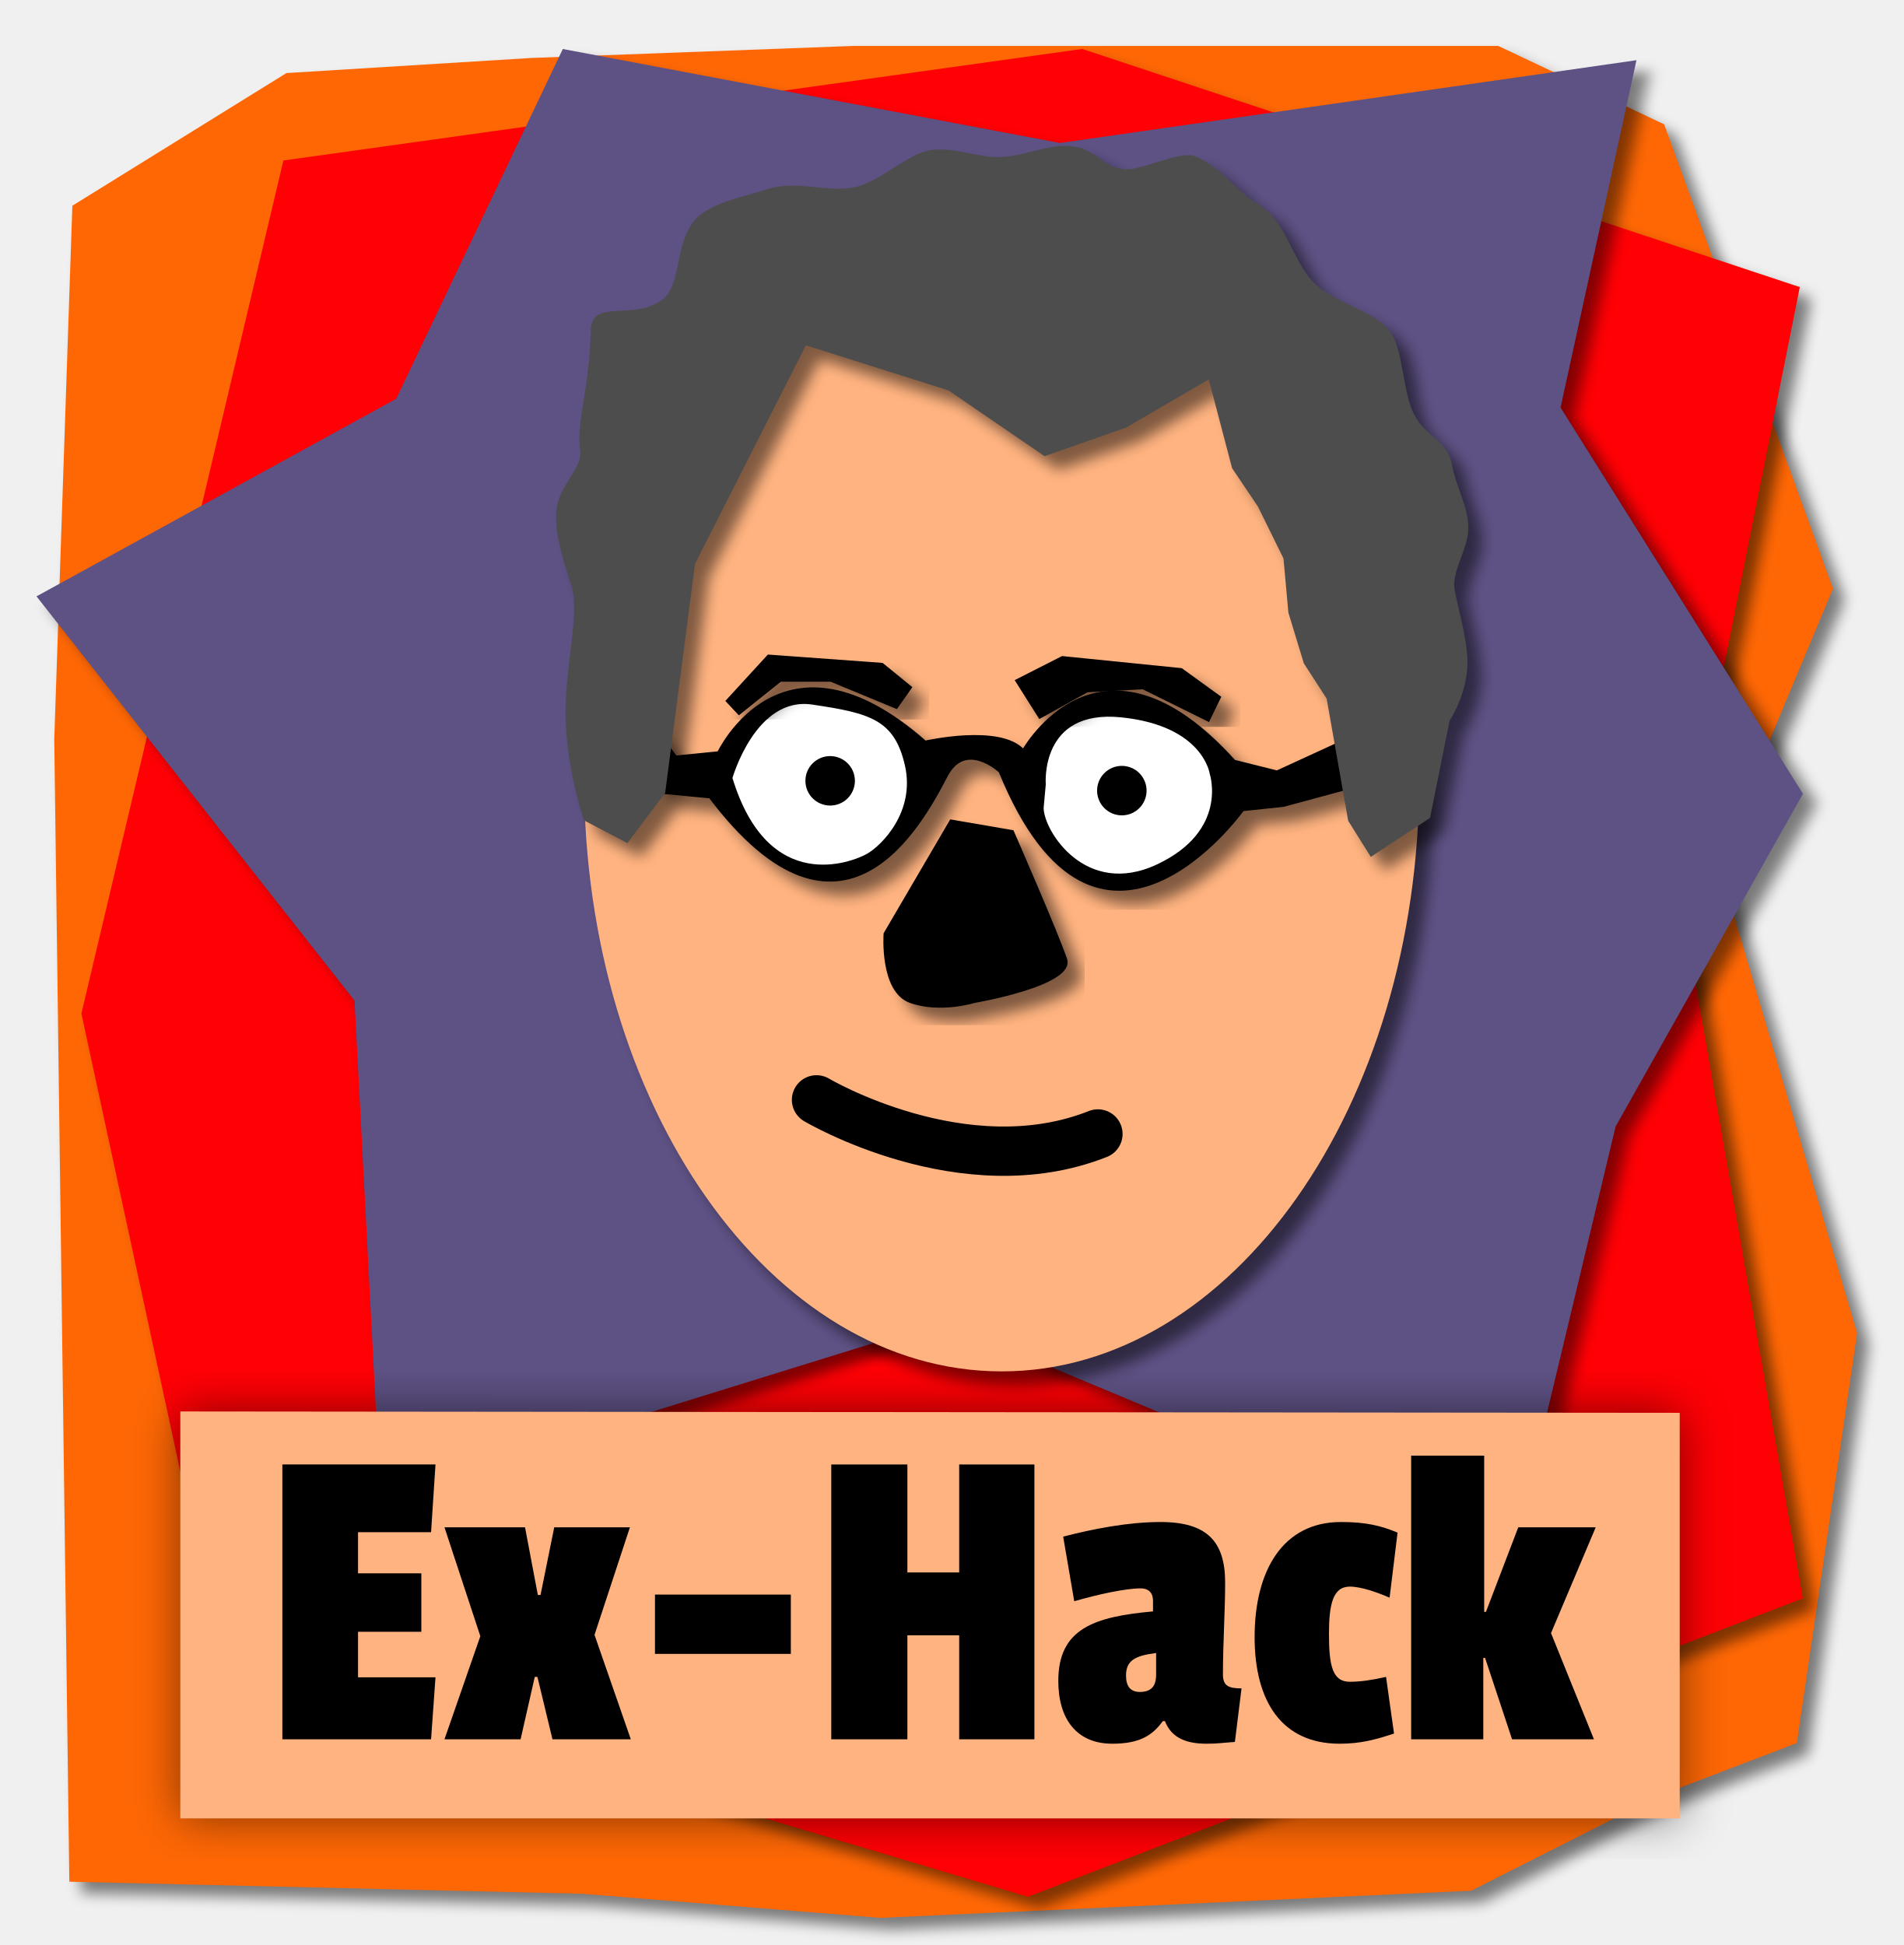
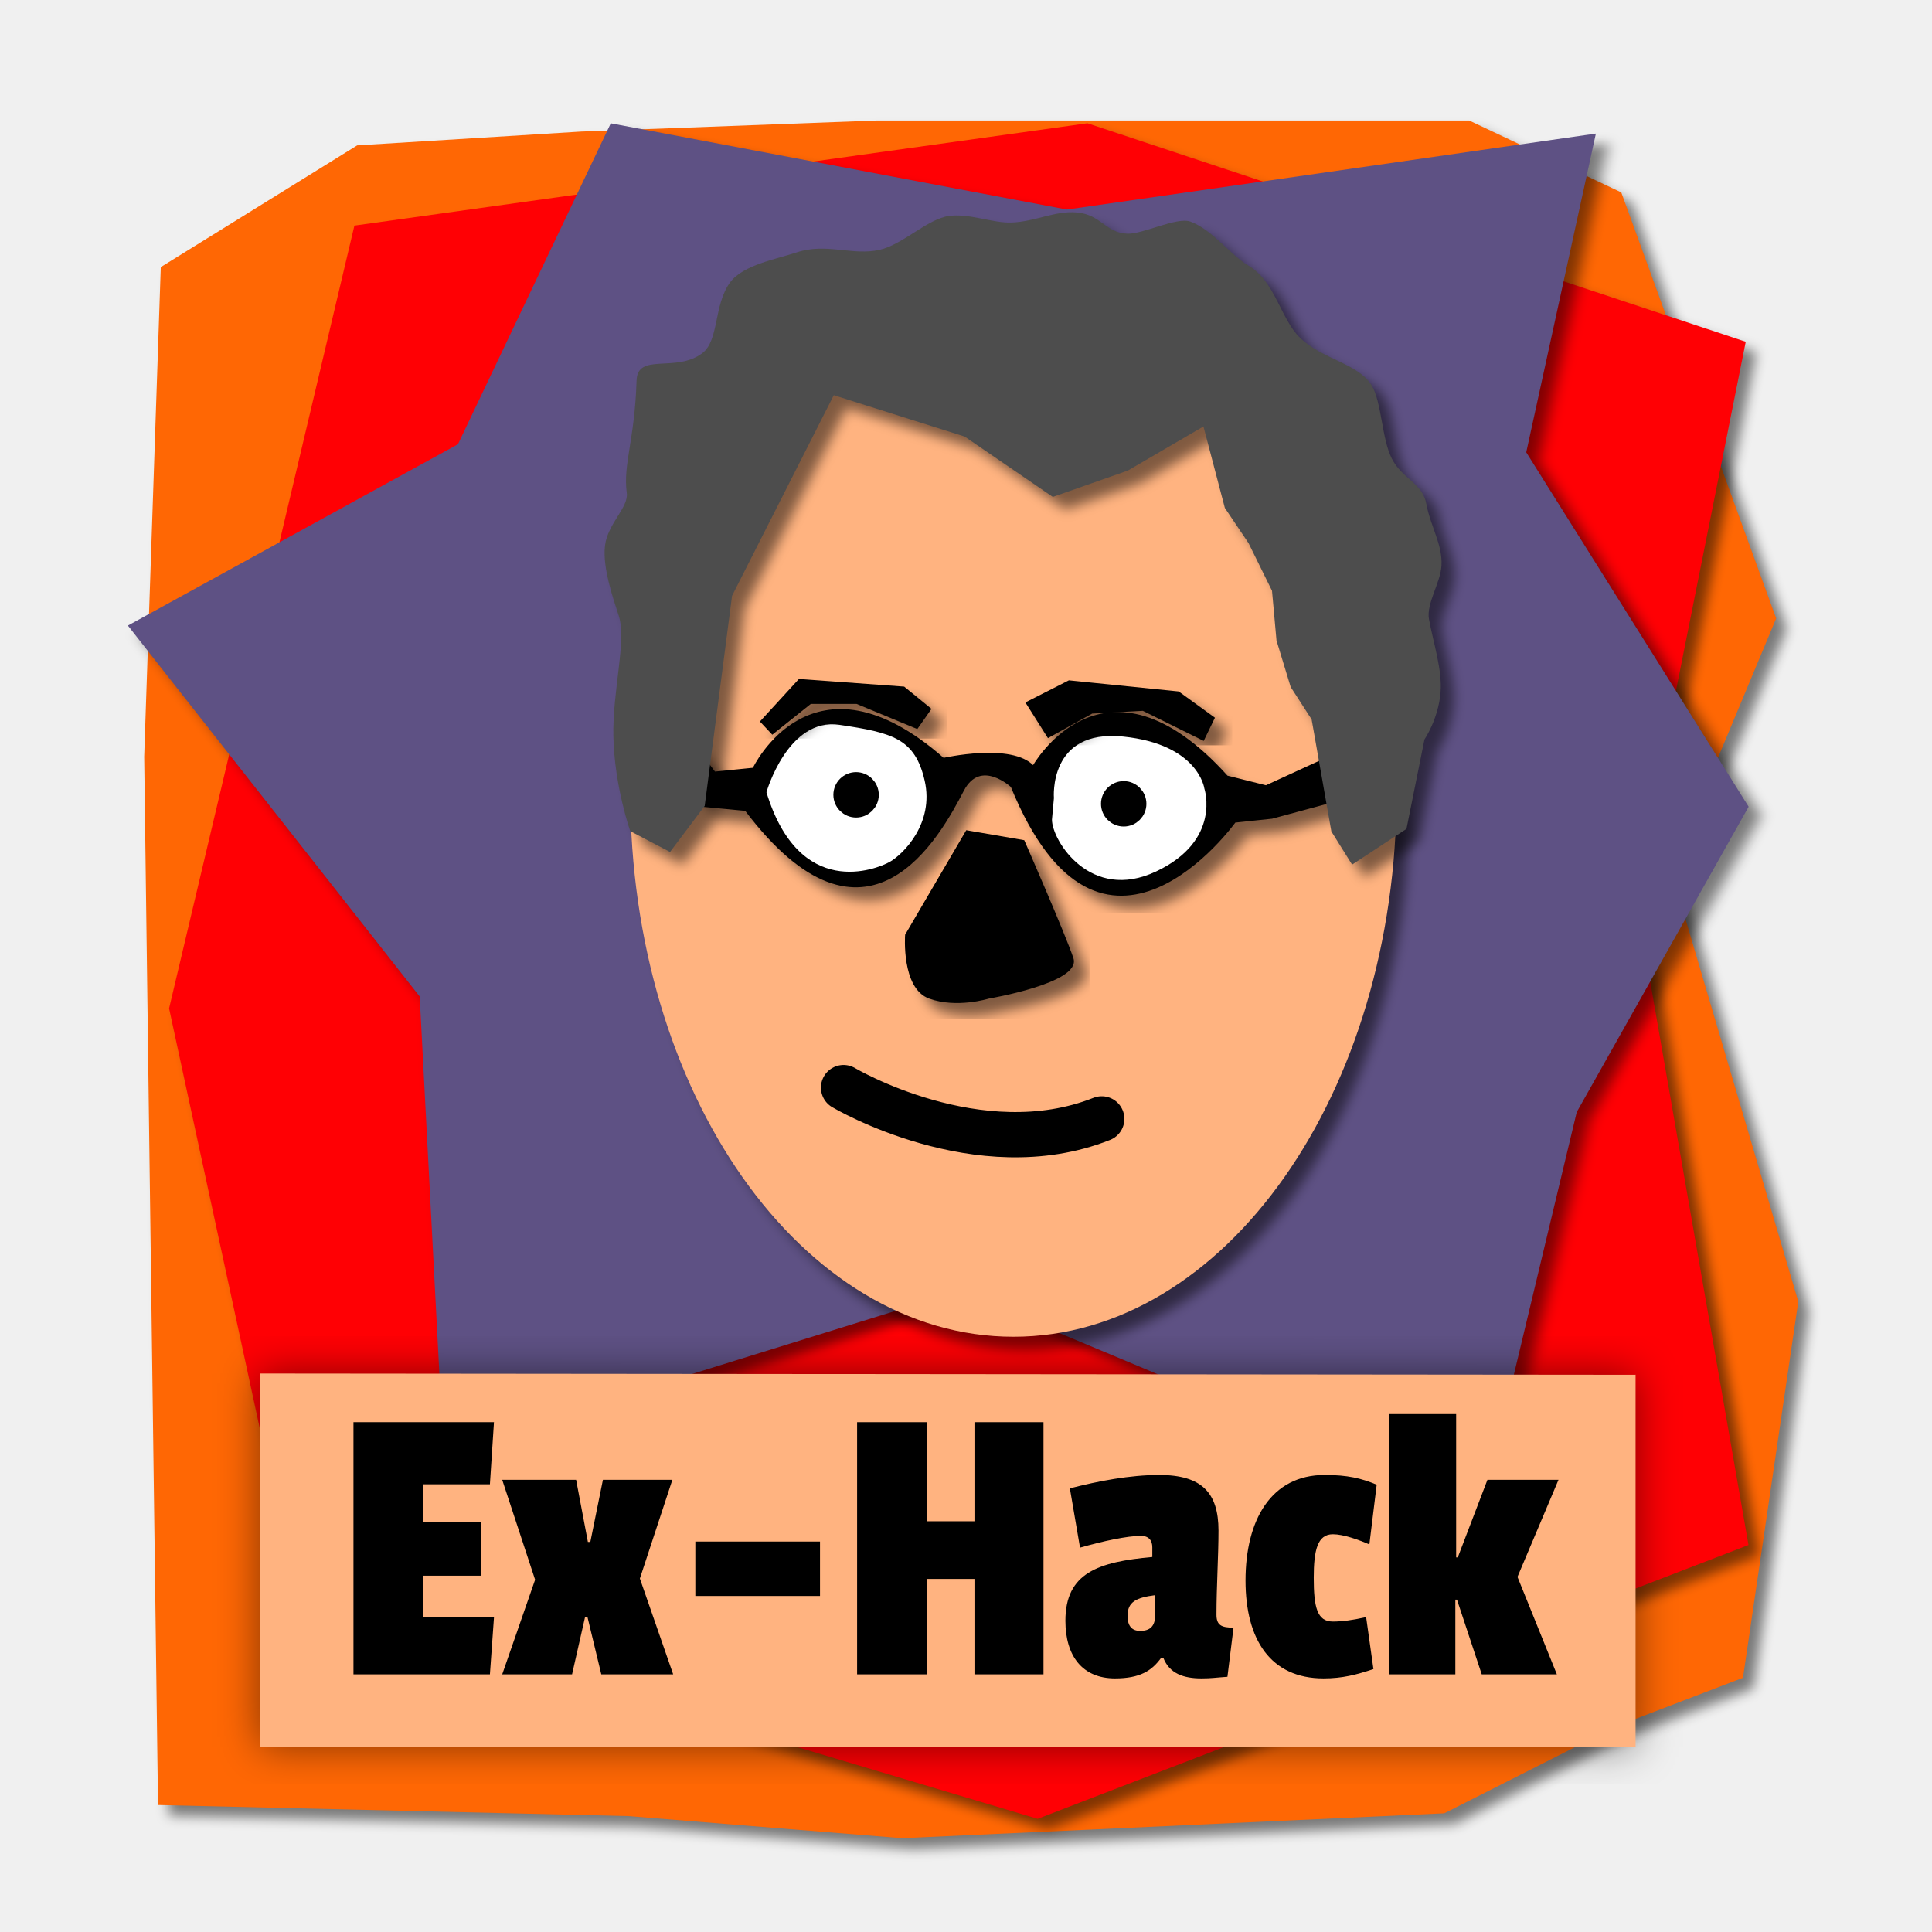
- <svg xmlns="http://www.w3.org/2000/svg" xmlns:ns1="http://www.openswatchbook.org/uri/2009/osb" viewBox="0 0 825.892 843.872" height="843.872" width="825.892" id="svg4572" version="1.1">
+ <svg xmlns="http://www.w3.org/2000/svg" xmlns:ns1="http://www.openswatchbook.org/uri/2009/osb" viewBox="0 0 300 300" height="300" width="300" id="svg4572" version="1.1">
  <defs id="defs4576">
    <linearGradient ns1:paint="solid" id="linearGradient6079">
      <stop id="stop6077" offset="0" style="stop-color:#000000;stop-opacity:1;" />
    </linearGradient>
    <filter id="filter6093" style="color-interpolation-filters:sRGB">
      <feFlood id="feFlood6083" result="flood" flood-color="rgb(0,0,0)" flood-opacity="0.498" />
      <feComposite id="feComposite6085" result="composite1" operator="in" in2="SourceGraphic" in="flood" />
      <feGaussianBlur id="feGaussianBlur6087" result="blur" stdDeviation="3" in="composite1" />
      <feOffset id="feOffset6089" result="offset" dy="6" dx="6" />
      <feComposite id="feComposite6091" result="composite2" operator="over" in2="offset" in="SourceGraphic" />
    </filter>
    <filter id="filter6153" style="color-interpolation-filters:sRGB">
      <feFlood id="feFlood6143" result="flood" flood-color="rgb(0,0,0)" flood-opacity="0.498" />
      <feComposite id="feComposite6145" result="composite1" operator="in" in2="SourceGraphic" in="flood" />
      <feGaussianBlur id="feGaussianBlur6147" result="blur" stdDeviation="3" in="composite1" />
      <feOffset id="feOffset6149" result="offset" dy="6" dx="6" />
      <feComposite id="feComposite6151" result="composite2" operator="over" in2="offset" in="SourceGraphic" />
    </filter>
    <filter id="filter6169" style="color-interpolation-filters:sRGB">
      <feFlood id="feFlood6159" result="flood" flood-color="rgb(0,0,0)" flood-opacity="0.498" />
      <feComposite id="feComposite6161" result="composite1" operator="in" in2="SourceGraphic" in="flood" />
      <feGaussianBlur id="feGaussianBlur6163" result="blur" stdDeviation="3" in="composite1" />
      <feOffset id="feOffset6165" result="offset" dy="6" dx="6" />
      <feComposite id="feComposite6167" result="composite2" operator="over" in2="offset" in="SourceGraphic" />
    </filter>
    <filter id="filter6181" style="color-interpolation-filters:sRGB">
      <feFlood id="feFlood6171" result="flood" flood-color="rgb(0,0,0)" flood-opacity="0.498" />
      <feComposite id="feComposite6173" result="composite1" operator="in" in2="SourceGraphic" in="flood" />
      <feGaussianBlur id="feGaussianBlur6175" result="blur" stdDeviation="3" in="composite1" />
      <feOffset id="feOffset6177" result="offset" dy="6" dx="6" />
      <feComposite id="feComposite6179" result="composite2" operator="over" in2="offset" in="SourceGraphic" />
    </filter>
    <filter id="filter6317" style="color-interpolation-filters:sRGB">
      <feFlood id="feFlood6307" result="flood" flood-color="rgb(0,0,0)" flood-opacity="0.498" />
      <feComposite id="feComposite6309" result="composite1" operator="in" in2="SourceGraphic" in="flood" />
      <feGaussianBlur id="feGaussianBlur6311" result="blur" stdDeviation="3" in="composite1" />
      <feOffset id="feOffset6313" result="offset" dy="6" dx="6" />
      <feComposite id="feComposite6315" result="composite2" operator="over" in2="offset" in="SourceGraphic" />
    </filter>
    <filter id="filter6353" style="color-interpolation-filters:sRGB">
      <feFlood id="feFlood6343" result="flood" flood-color="rgb(0,0,0)" flood-opacity="0.498" />
      <feComposite id="feComposite6345" result="composite1" operator="in" in2="SourceGraphic" in="flood" />
      <feGaussianBlur id="feGaussianBlur6347" result="blur" stdDeviation="3" in="composite1" />
      <feOffset id="feOffset6349" result="offset" dy="6" dx="6" />
      <feComposite id="feComposite6351" result="composite2" operator="over" in2="offset" in="SourceGraphic" />
    </filter>
    <filter id="filter999" style="color-interpolation-filters:sRGB">
      <feFlood id="feFlood989" result="flood" flood-color="rgb(0,0,0)" flood-opacity="0.498" />
      <feComposite id="feComposite991" result="composite1" operator="in" in2="SourceGraphic" in="flood" />
      <feGaussianBlur id="feGaussianBlur993" result="blur" stdDeviation="10" in="composite1" />
      <feOffset id="feOffset995" result="offset" dy="0" dx="0" />
      <feComposite id="feComposite997" result="composite2" operator="over" in2="offset" in="SourceGraphic" />
    </filter>
    <filter id="filter1080" style="color-interpolation-filters:sRGB">
      <feFlood id="feFlood1070" result="flood" flood-color="rgb(0,0,0)" flood-opacity="0.498" />
      <feComposite id="feComposite1072" result="composite1" operator="in" in2="SourceGraphic" in="flood" />
      <feGaussianBlur id="feGaussianBlur1074" result="blur" stdDeviation="10" in="composite1" />
      <feOffset id="feOffset1076" result="offset" dy="0" dx="0" />
      <feComposite id="feComposite1078" result="composite2" operator="over" in2="offset" in="SourceGraphic" />
    </filter>
    <filter id="filter1204" style="color-interpolation-filters:sRGB">
      <feFlood id="feFlood1194" result="flood" flood-color="rgb(0,0,0)" flood-opacity="0.498" />
      <feComposite id="feComposite1196" result="composite1" operator="in" in2="SourceGraphic" in="flood" />
      <feGaussianBlur id="feGaussianBlur1198" result="blur" stdDeviation="10" in="composite1" />
      <feOffset id="feOffset1200" result="offset" dy="0" dx="0" />
      <feComposite id="feComposite1202" result="composite2" operator="over" in2="offset" in="SourceGraphic" />
    </filter>
    <filter id="filter1220" style="color-interpolation-filters:sRGB">
      <feFlood id="feFlood1210" result="flood" flood-color="rgb(0,0,0)" flood-opacity="0.498" />
      <feComposite id="feComposite1212" result="composite1" operator="in" in2="SourceGraphic" in="flood" />
      <feGaussianBlur id="feGaussianBlur1214" result="blur" stdDeviation="10" in="composite1" />
      <feOffset id="feOffset1216" result="offset" dy="0" dx="0" />
      <feComposite id="feComposite1218" result="composite2" operator="over" in2="offset" in="SourceGraphic" />
    </filter>
    <filter id="filter1232" style="color-interpolation-filters:sRGB">
      <feFlood id="feFlood1222" result="flood" flood-color="rgb(0,0,0)" flood-opacity="0.498" />
      <feComposite id="feComposite1224" result="composite1" operator="in" in2="SourceGraphic" in="flood" />
      <feGaussianBlur id="feGaussianBlur1226" result="blur" stdDeviation="3" in="composite1" />
      <feOffset id="feOffset1228" result="offset" dy="5" dx="5" />
      <feComposite id="feComposite1230" result="composite2" operator="over" in2="offset" in="SourceGraphic" />
    </filter>
-     <filter id="filter1251" style="color-interpolation-filters:sRGB;">
+     <filter id="filter1251" style="color-interpolation-filters:sRGB">
      <feFlood id="feFlood1241" result="flood" flood-color="rgb(0,0,0)" flood-opacity="0.498" />
      <feComposite id="feComposite1243" result="composite1" operator="in" in2="SourceGraphic" in="flood" />
      <feGaussianBlur id="feGaussianBlur1245" result="blur" stdDeviation="3" in="composite1" />
      <feOffset id="feOffset1247" result="offset" dy="5" dx="5" />
      <feComposite id="feComposite1249" result="composite2" operator="over" in2="offset" in="SourceGraphic" />
    </filter>
-     <filter id="filter1263" style="color-interpolation-filters:sRGB;">
+     <filter id="filter1263" style="color-interpolation-filters:sRGB">
      <feFlood id="feFlood1253" result="flood" flood-color="rgb(0,0,0)" flood-opacity="0.498" />
      <feComposite id="feComposite1255" result="composite1" operator="in" in2="SourceGraphic" in="flood" />
      <feGaussianBlur id="feGaussianBlur1257" result="blur" stdDeviation="3" in="composite1" />
      <feOffset id="feOffset1259" result="offset" dy="5" dx="5" />
      <feComposite id="feComposite1261" result="composite2" operator="over" in2="offset" in="SourceGraphic" />
    </filter>
  </defs>
-   <path id="path1236" d="m 31.388,89.251 -7.847,231.487 6.539,495.669 222.332,5.231 129.476,10.463 256.336,-11.771 81.391,-41.178 59.855,-22.906 26.157,-177.866 L 745.466,374.359 795.164,255.346 721.925,53.939 649.994,19.936 l -279.877,-5e-6 -139.938,5.231 -105.935,6.539 z" style="fill:#ff6704;fill-opacity:1;fill-rule:evenodd;stroke:none;stroke-width:1px;stroke-linecap:butt;stroke-linejoin:miter;stroke-opacity:1;filter:url(#filter1263)" />
-   <path id="path1234" d="M 122.936,69.633 35.312,439.751 95.472,718.319 445.972,822.946 782.085,693.471 728.464,386.129 780.777,124.562 469.513,21.244 Z" style="fill:#ff0004;fill-opacity:1;fill-rule:evenodd;stroke:none;stroke-width:1px;stroke-linecap:butt;stroke-linejoin:miter;stroke-opacity:1;filter:url(#filter1251)" />
-   <path transform="matrix(1.141168,0,0,0.8579336,-27.44407,25.08294)" id="path1208" d="M 174.67,172.426 37.927,272.348 158.823,476.778 168.656,727.305 382.361,639.141 598.747,759.699 638.223,540.454 709.439,372.202 617.298,176.876 646.152,1.21 426.974,43.077 237.999,-4.455 Z" style="fill:#5e5184;fill-opacity:1;fill-rule:evenodd;stroke:none;stroke-width:1px;stroke-linecap:butt;stroke-linejoin:miter;stroke-opacity:1;filter:url(#filter1232)" />
-   <g transform="translate(66.96057,-26.15671)" id="g903">
-     <path style="fill:#ffb380;fill-opacity:1;fill-rule:evenodd;stroke:none;stroke-width:1.038px;stroke-linecap:butt;stroke-linejoin:miter;stroke-opacity:1;filter:url(#filter999)" d="M 11.267,638.541 V 815.099 H 661.726 V 639.148 Z" id="path895" />
-     <g id="text891" style="font-style:normal;font-variant:normal;font-weight:normal;font-stretch:normal;font-size:96px;line-height:125%;font-family:Monaco;-inkscape-font-specification:Monaco;letter-spacing:0px;word-spacing:0px;fill:#000000;fill-opacity:1;stroke:none;stroke-width:1px;stroke-linecap:butt;stroke-linejoin:miter;stroke-opacity:1" aria-label="Ex-Hack">
+   <path transform="matrix(0.3284149,0,0,0.3284149,107.5943,120.9246)" id="path1236" d="m -251.594,-241.922 -7.847,231.487 6.539,495.669 222.332,5.231 129.476,10.463 256.336,-11.771 81.391,-41.178 59.855,-22.906 26.157,-177.866 -60.16,-204.022 49.698,-119.013 -73.239,-201.407 -71.931,-34.004 -279.877,-10e-6 -139.938,5.231 -105.935,6.539 z" style="fill:#ff6704;fill-opacity:1;fill-rule:evenodd;stroke:none;stroke-width:1px;stroke-linecap:butt;stroke-linejoin:miter;stroke-opacity:1;filter:url(#filter1263)" />
+   <path transform="matrix(0.3284149,0,0,0.3284149,107.5943,120.9246)" id="path1234" d="M -160.046,-261.539 -247.671,108.578 -187.51,387.147 162.989,491.774 499.103,362.298 445.482,54.957 497.795,-206.61 186.53,-309.929 Z" style="fill:#ff0004;fill-opacity:1;fill-rule:evenodd;stroke:none;stroke-width:1px;stroke-linecap:butt;stroke-linejoin:miter;stroke-opacity:1;filter:url(#filter1251)" />
+   <path transform="matrix(0.3747766,0,0,0.2817582,5.645631,20.40025)" id="path1208" d="M 174.67,172.426 37.927,272.348 158.823,476.778 168.656,727.305 382.361,639.141 598.747,759.699 638.223,540.454 709.439,372.202 617.298,176.876 646.152,1.21 426.974,43.077 237.999,-4.455 Z" style="fill:#5e5184;fill-opacity:1;fill-rule:evenodd;stroke:none;stroke-width:1px;stroke-linecap:butt;stroke-linejoin:miter;stroke-opacity:1;filter:url(#filter1232)" />
+   <g transform="translate(66.96057,-570.0284)" id="g903">
+     <path transform="matrix(0.3284149,0,0,0.3284149,62.62458,503.7472)" style="fill:#ffb380;fill-opacity:1;fill-rule:evenodd;stroke:none;stroke-width:1.038px;stroke-linecap:butt;stroke-linejoin:miter;stroke-opacity:1;filter:url(#filter999)" d="M -271.715,851.24 V 1027.798 H 378.744 V 851.847 Z" id="path895" />
+     <g transform="matrix(0.3284149,0,0,0.3284149,-30.31105,573.6007)" id="text891" style="font-style:normal;font-variant:normal;font-weight:normal;font-stretch:normal;font-size:96px;line-height:125%;font-family:Monaco;-inkscape-font-specification:Monaco;letter-spacing:0px;word-spacing:0px;fill:#000000;fill-opacity:1;stroke:none;stroke-width:1px;stroke-linecap:butt;stroke-linejoin:miter;stroke-opacity:1" aria-label="Ex-Hack">
      <path id="path1265" style="font-style:normal;font-variant:normal;font-weight:normal;font-stretch:normal;font-size:192px;font-family:Passion;-inkscape-font-specification:Passion" d="m 120.042,780.778 1.92,-26.88 H 88.362 v -19.776 h 27.456 v -25.344 H 88.362 v -17.856 h 31.68 l 1.92,-29.376 H 55.53 v 119.232 z" />
      <path id="path1267" style="font-style:normal;font-variant:normal;font-weight:normal;font-stretch:normal;font-size:192px;font-family:Passion;-inkscape-font-specification:Passion" d="m 206.691,780.778 -15.744,-45.312 15.36,-46.656 h -32.832 l -5.952,29.376 h -1.152 l -5.568,-29.376 h -34.944 l 15.552,47.232 -15.552,44.736 h 33.024 l 6.144,-27.072 h 1.152 l 6.528,27.072 z" />
      <path id="path1269" style="font-style:normal;font-variant:normal;font-weight:normal;font-stretch:normal;font-size:192px;font-family:Passion;-inkscape-font-specification:Passion" d="m 276.117,743.722 v -25.728 h -58.944 v 25.728 z" />
      <path id="path1271" style="font-style:normal;font-variant:normal;font-weight:normal;font-stretch:normal;font-size:192px;font-family:Passion;-inkscape-font-specification:Passion" d="m 381.783,780.778 v -119.232 h -32.64 v 46.848 h -22.464 v -46.848 h -33.024 v 119.232 h 33.024 v -45.12 h 22.464 v 45.12 z" />
      <path id="path1273" style="font-style:normal;font-variant:normal;font-weight:normal;font-stretch:normal;font-size:192px;font-family:Passion;-inkscape-font-specification:Passion" d="m 392.145,755.434 c 0,16.704 8.064,27.264 23.424,27.264 11.904,0 17.472,-3.648 21.888,-9.792 h 0.96 c 2.88,7.488 9.6,9.792 18.048,9.792 4.8,0 6.72,-0.384 12.288,-0.768 l 2.88,-23.232 c -5.76,0 -8.064,-1.152 -8.064,-6.144 0,-13.248 0.96,-27.84 0.96,-39.744 0,-17.856 -7.872,-26.304 -28.032,-26.304 -13.824,0 -28.8,2.88 -42.24,6.336 l 4.8,28.032 c 10.752,-3.072 22.272,-5.568 28.8,-5.568 3.84,0 5.376,2.304 5.376,5.376 v 4.608 c -25.536,2.304 -41.088,7.488 -41.088,30.144 z m 35.328,4.8 c -4.032,0 -5.952,-2.496 -5.952,-7.104 0,-6.72 4.224,-8.64 13.056,-9.792 v 9.408 c 0,5.184 -2.304,7.488 -7.104,7.488 z" />
      <path id="path1275" style="font-style:normal;font-variant:normal;font-weight:normal;font-stretch:normal;font-size:192px;font-family:Passion;-inkscape-font-specification:Passion" d="m 509.562,735.082 c 0,-12.864 1.728,-20.544 9.024,-20.544 4.992,0 11.904,2.496 17.28,4.8 l 3.456,-28.224 c -7.296,-3.072 -13.824,-4.608 -24.576,-4.608 -25.344,0 -37.44,21.312 -37.44,49.92 0,28.032 11.904,46.272 36.864,46.272 9.024,0 15.552,-1.728 23.616,-4.416 l -3.456,-24.576 c -5.952,1.344 -10.944,2.112 -15.744,2.112 -7.488,0 -9.024,-6.912 -9.024,-20.736 z" />
      <path id="path1277" style="font-style:normal;font-variant:normal;font-weight:normal;font-stretch:normal;font-size:192px;font-family:Passion;-inkscape-font-specification:Passion" d="m 624.513,780.778 -18.624,-46.08 19.392,-45.888 h -33.6 l -14.016,36.672 h -0.768 v -67.776 h -31.68 v 123.072 h 31.296 v -35.328 h 0.768 l 11.712,35.328 z" />
    </g>
  </g>
-   <g transform="translate(-72.10464,59.8886)" id="g6280">
+   <g transform="matrix(0.3284149,0,0,0.3284149,-9.021569,31.83095)" id="g6280">
    <ellipse cx="506.639" cy="277.665" rx="181.152" ry="257.447" style="opacity:1;fill:#ffb380;fill-opacity:1;stroke:none;stroke-width:10.834;stroke-linecap:round;stroke-linejoin:round;stroke-miterlimit:4;stroke-dasharray:none;stroke-dashoffset:0;stroke-opacity:1;filter:url(#filter6353)" id="path4582" />
    <g style="display:inline" id="g6287">
      <path clip-path="none" id="path4586" d="m 354.19,253.621 11.097,14.796 18.496,-1.85 c 0,0 27.743,-59.186 89.704,-4.624 0,0 32.367,-7.398 42.54,3.699 0,0 33.292,-60.111 91.553,4.624 l 18.496,4.624 34.217,-15.721 2.774,21.27 -34.217,9.248 -17.571,1.85 c 0,0 -62.885,87.854 -105.425,-16.646 0,0 -14.902,-13.9 -23.119,1.85 -11.097,21.27 -45.314,85.08 -102.65,9.248 l -19.42,-1.85 -18.496,-28.668 z" style="opacity:1;fill:#000000;fill-rule:evenodd;stroke:#000000;stroke-width:1px;stroke-linecap:butt;stroke-linejoin:miter;stroke-opacity:1;filter:url(#filter6153)" />
      <path clip-path="none" id="path4590" d="m 389.332,277.665 c 0,0 10.173,-36.066 35.142,-32.367 24.969,3.699 36.066,6.473 40.69,26.819 4.624,20.345 -10.173,35.142 -16.646,38.841 -6.473,3.699 -43.465,18.496 -59.186,-33.292 z" style="opacity:1;fill:#ffffff;fill-rule:evenodd;stroke:#000000;stroke-width:1px;stroke-linecap:butt;stroke-linejoin:miter;stroke-opacity:1" />
      <path clip-path="none" id="path4592" d="m 525.274,280.439 c 0,0 -2.774,-33.292 33.292,-29.593 36.066,3.699 38.841,24.969 38.841,24.969 0,0 8.323,24.969 -23.119,39.766 -31.442,14.796 -49.938,-14.796 -49.938,-24.969 z" style="fill:#ffffff;fill-rule:evenodd;stroke:#000000;stroke-width:1px;stroke-linecap:butt;stroke-linejoin:miter;stroke-opacity:1" />
      <circle r="5.885" cy="278.884" cx="432.239" id="path4602" style="opacity:1;fill:#000000;fill-opacity:1;stroke:#000000;stroke-width:9.7;stroke-linecap:round;stroke-linejoin:round;stroke-miterlimit:4;stroke-dasharray:none;stroke-dashoffset:0;stroke-opacity:1" />
      <circle r="5.885" cy="283.134" cx="558.772" id="path4602-3" style="opacity:1;fill:#000000;fill-opacity:1;stroke:#000000;stroke-width:9.7;stroke-linecap:round;stroke-linejoin:round;stroke-miterlimit:4;stroke-dasharray:none;stroke-dashoffset:0;stroke-opacity:1" />
    </g>
    <path style="fill:#4d4d4d;fill-rule:evenodd;stroke:none;stroke-width:4.002;stroke-linecap:butt;stroke-linejoin:miter;stroke-miterlimit:4;stroke-dasharray:none;stroke-opacity:1;filter:url(#filter6093)" d="m 421.699,89.935 61.843,19.531 41.732,28.558 35.44,-12.438 35.768,-20.854 10.119,38.504 11.218,16.667 11.079,22.497 2.12,23.501 6.704,21.994 9.912,15.342 9.323,52.958 9.808,15.688 25.718,-16.892 8.499,-42.294 c 0,0 6.526,-9.553 7.591,-22.1 0.913,-10.747 -3.412,-23.69 -5.446,-34.708 -1.374,-7.443 5.442,-17.195 5.901,-25.41 0.556,-9.944 -5.192,-18.496 -7.137,-29.093 -1.84,-10.027 -11.506,-11.892 -16.364,-21.527 -4.794,-9.51 -4.76,-26.804 -9.516,-34.548 C 669.548,74.782 652.768,73.095 642.119,62.757 632.931,53.836 630.434,36.112 617.855,28.724 609.227,23.656 600.696,11.702 590.371,7.865 583.943,5.477 567.773,13.876 560.476,13.576 550.097,13.15 548.209,4.586 536.662,3.529 526.328,2.583 517.259,7.835 505.734,8.29 496.878,8.64 485.816,3.885 476.236,5.17 466.019,6.541 454.459,18.643 443.396,21.187 c -12.817,2.948 -25.283,-3.45 -39.268,1.239 -9.085,3.046 -25.288,5.841 -31.42,14.129 -7.89,10.664 -5.171,27.391 -13.127,33.468 -12.486,9.537 -30.724,-0.452 -31.135,13.016 -0.858,28.096 -6.452,39.504 -4.63,53.071 0.93,6.921 -9.005,14.481 -10.295,24.921 -1.308,10.587 4.189,25.907 6.531,33.26 3.749,11.77 -3.016,35.373 -2.569,56.887 0.493,23.709 7.991,44.88 7.991,44.88 l 18.806,9.836 16.382,-21.755 12.935,-99.36 z" id="path4584" />
    <path style="fill:#000000;fill-rule:evenodd;stroke:#000000;stroke-width:1px;stroke-linecap:butt;stroke-linejoin:miter;stroke-opacity:1;filter:url(#filter6181)" d="m 387.446,244.226 17.983,-19.618 49.371,3.597 12.424,10.136 -6.212,8.828 -28.445,-11.771 h -21.906 l -17.983,14.386 z" id="path6155" />
    <path style="fill:#000000;fill-rule:evenodd;stroke:#000000;stroke-width:1px;stroke-linecap:butt;stroke-linejoin:miter;stroke-opacity:1;filter:url(#filter6169)" d="m 523.134,251.419 -10.136,-16.021 19.944,-10.136 51.659,5.231 16.675,12.097 -4.904,10.136 -28.445,-14.059 -24.195,1.308 z" id="path6157" />
    <path style="fill:#000000;fill-rule:evenodd;stroke:#000000;stroke-width:1px;stroke-linecap:butt;stroke-linejoin:miter;stroke-opacity:1;filter:url(#filter6317)" d="M 484.584,296.16 455.916,345.174 c 0,0 -1.85,24.969 11.097,29.593 12.947,4.624 27.743,0 27.743,0 0,0 43.465,-7.398 39.765,-18.496 -3.699,-11.097 -23.119,-55.487 -23.119,-55.487 z" id="path6202" />
    <path style="fill:none;fill-rule:evenodd;stroke:#000000;stroke-width:21.4;stroke-linecap:round;stroke-linejoin:miter;stroke-miterlimit:4;stroke-dasharray:none;stroke-opacity:1" d="m 426.323,417.307 c 0,0 63.81,37.916 122.071,14.796" id="path6206" />
  </g>
</svg>
